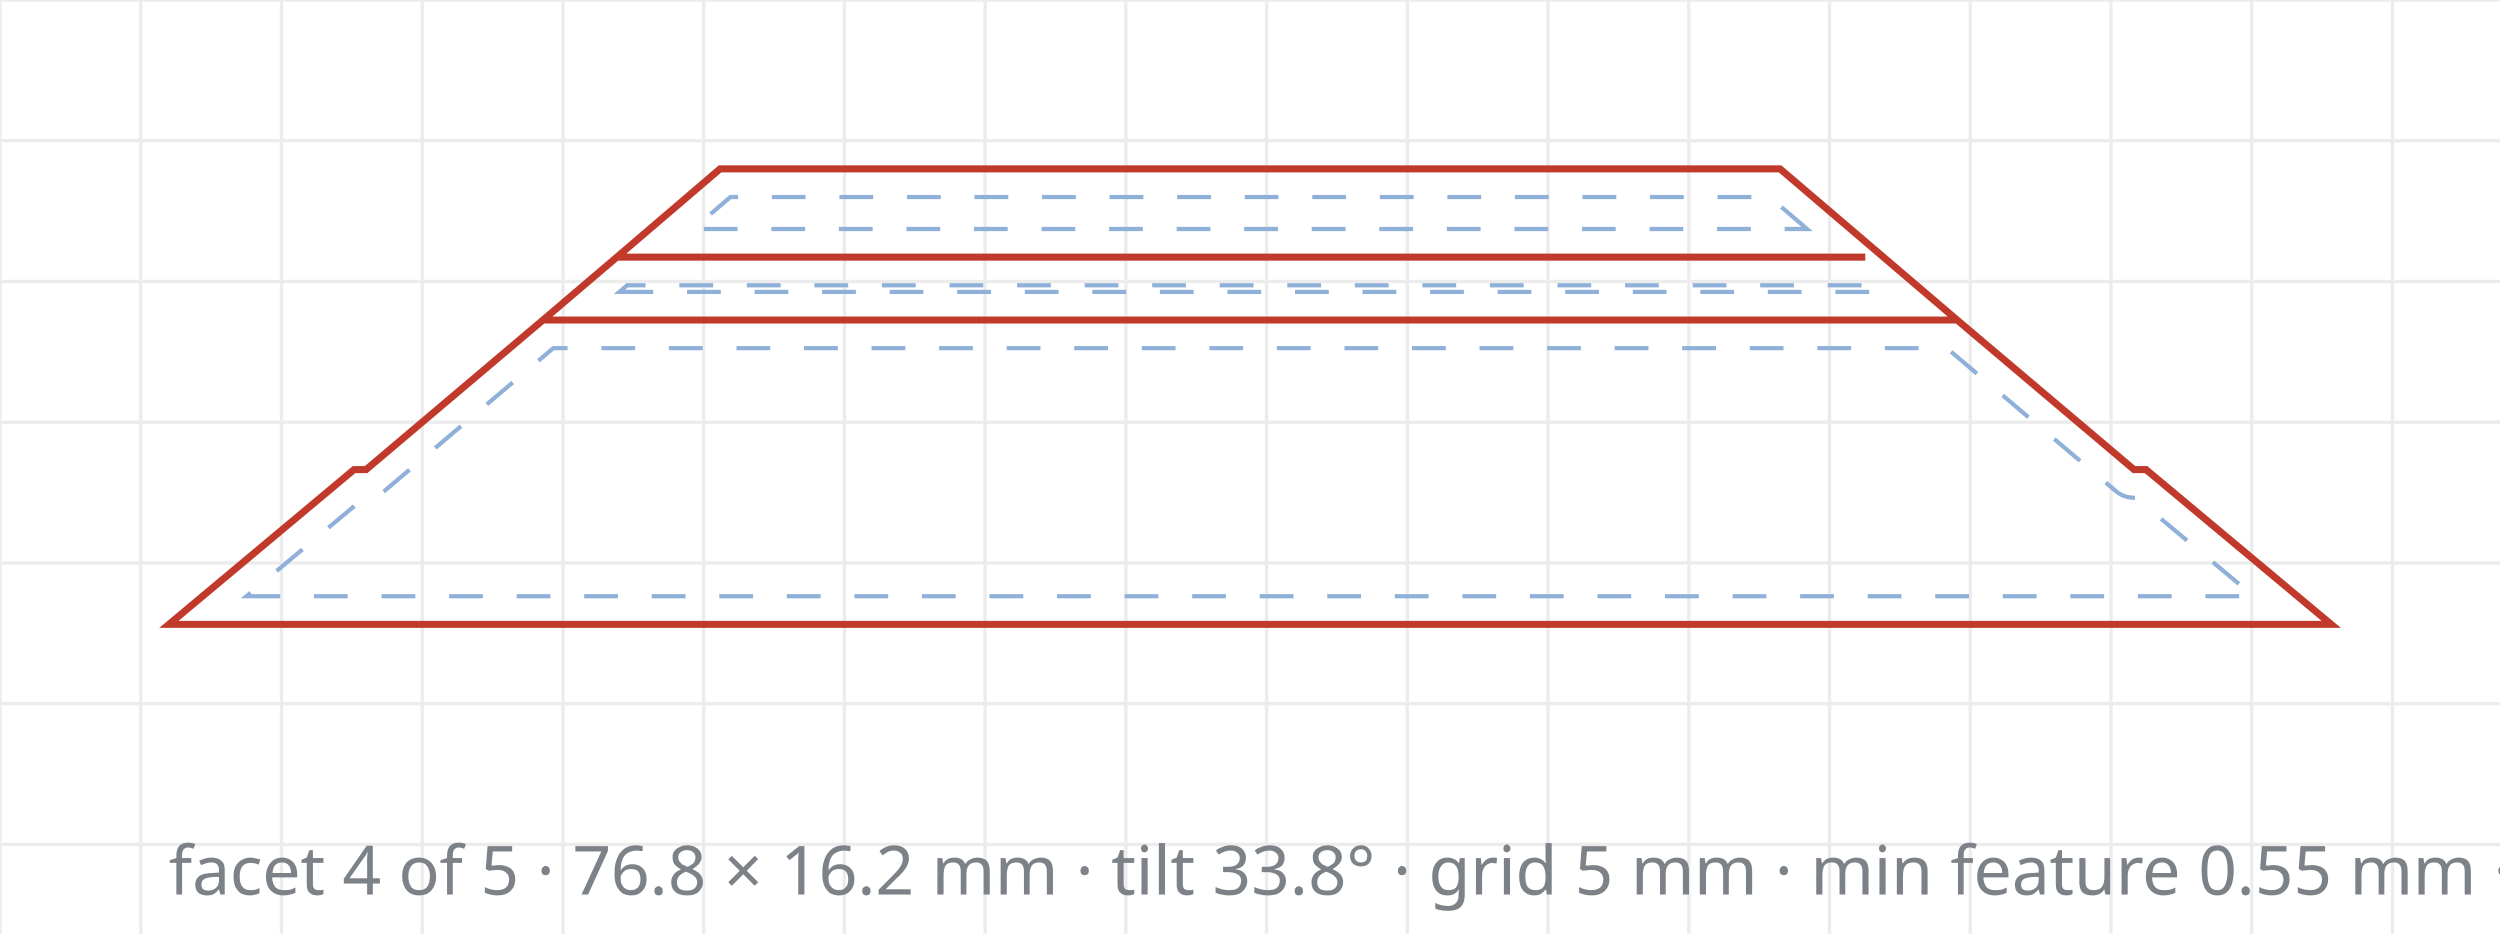
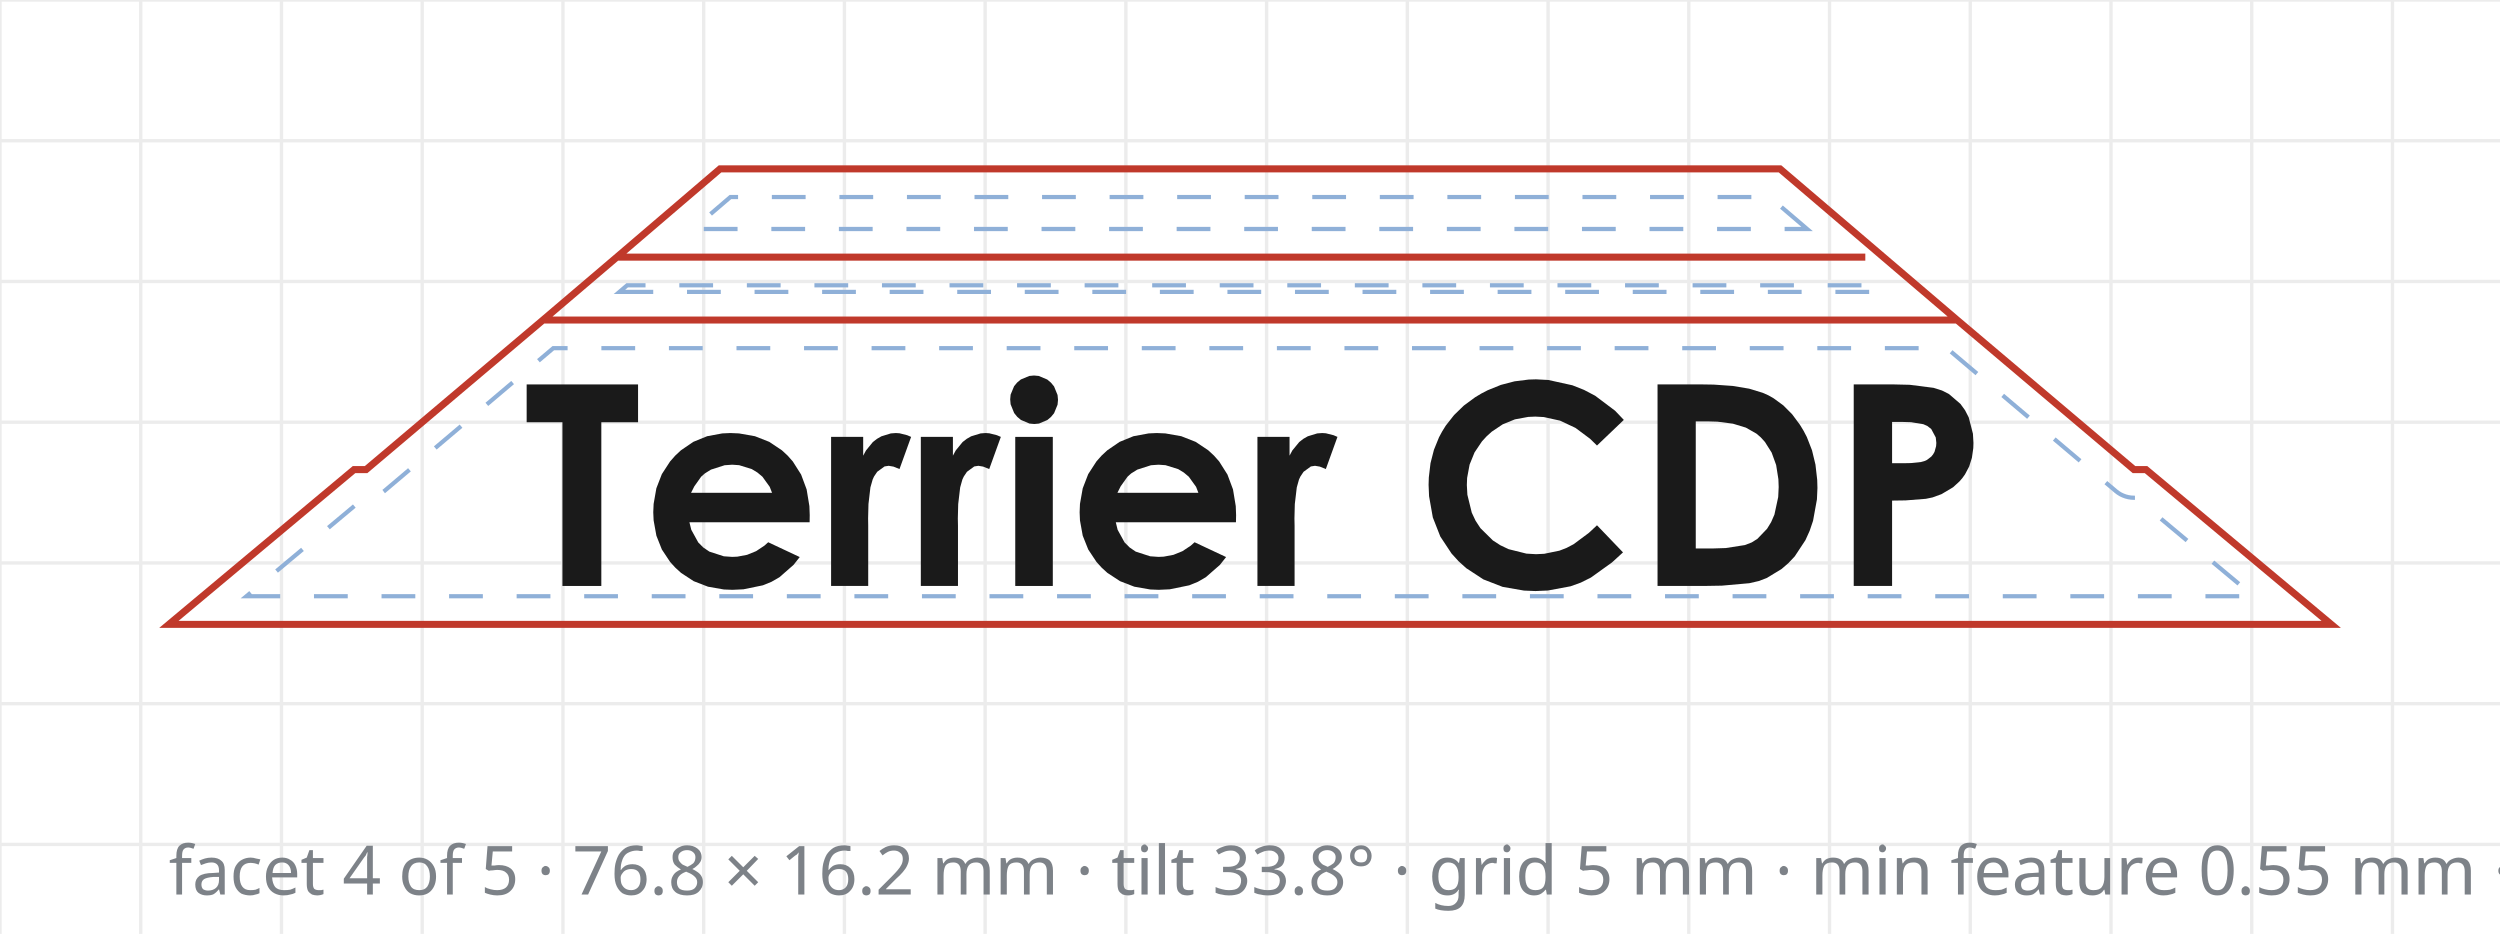
<svg xmlns="http://www.w3.org/2000/svg" width="88.82mm" height="33.18mm" viewBox="0 0 88.82 33.18">
  <g id="template" fill="none" stroke-width="0.12">
    <line x1="0.00" y1="0" x2="0.00" y2="33.18" stroke="#ececec" />
    <line x1="5.00" y1="0" x2="5.00" y2="33.18" stroke="#ececec" />
    <line x1="10.00" y1="0" x2="10.00" y2="33.18" stroke="#ececec" />
    <line x1="15.00" y1="0" x2="15.00" y2="33.18" stroke="#ececec" />
    <line x1="20.00" y1="0" x2="20.00" y2="33.18" stroke="#ececec" />
    <line x1="25.00" y1="0" x2="25.00" y2="33.18" stroke="#ececec" />
    <line x1="30.00" y1="0" x2="30.00" y2="33.18" stroke="#ececec" />
    <line x1="35.00" y1="0" x2="35.00" y2="33.18" stroke="#ececec" />
    <line x1="40.00" y1="0" x2="40.00" y2="33.18" stroke="#ececec" />
    <line x1="45.00" y1="0" x2="45.00" y2="33.18" stroke="#ececec" />
    <line x1="50.00" y1="0" x2="50.00" y2="33.18" stroke="#ececec" />
    <line x1="55.00" y1="0" x2="55.00" y2="33.18" stroke="#ececec" />
    <line x1="60.00" y1="0" x2="60.00" y2="33.18" stroke="#ececec" />
    <line x1="65.00" y1="0" x2="65.00" y2="33.18" stroke="#ececec" />
    <line x1="70.00" y1="0" x2="70.00" y2="33.18" stroke="#ececec" />
    <line x1="75.00" y1="0" x2="75.00" y2="33.18" stroke="#ececec" />
    <line x1="80.00" y1="0" x2="80.00" y2="33.18" stroke="#ececec" />
    <line x1="85.00" y1="0" x2="85.00" y2="33.18" stroke="#ececec" />
    <line x1="0" y1="0.00" x2="88.82" y2="0.00" stroke="#ececec" />
    <line x1="0" y1="5.00" x2="88.82" y2="5.00" stroke="#ececec" />
    <line x1="0" y1="10.00" x2="88.82" y2="10.00" stroke="#ececec" />
    <line x1="0" y1="15.00" x2="88.82" y2="15.00" stroke="#ececec" />
    <line x1="0" y1="20.00" x2="88.82" y2="20.00" stroke="#ececec" />
    <line x1="0" y1="25.00" x2="88.82" y2="25.00" stroke="#ececec" />
    <line x1="0" y1="30.00" x2="88.82" y2="30.00" stroke="#ececec" />
    <path d="M 6.000,22.183 L 12.578,16.684 L 13.006,16.684 L 19.291,11.370 L 61.608,11.370 L 19.291,11.370 L 21.915,9.136 L 66.271,9.136 L 21.915,9.136 L 25.581,6.000 L 63.241,6.000 L 69.533,11.370 L 21.387,11.370 L 69.533,11.370 L 75.817,16.684 L 76.244,16.684 L 82.824,22.183 L 6.000,22.183 Z" stroke="#c0392b" stroke-width="0.25" />
    <path d="M 8.755,21.183 L 80.068,21.183 L 75.881,17.684 L 75.817,17.684 L 75.716,17.679 L 75.617,17.664 L 75.520,17.639 L 75.426,17.604 L 75.336,17.561 L 75.251,17.508 L 75.171,17.447 L 69.167,12.370 L 61.608,12.370 L 61.608,12.370 L 19.657,12.370 L 13.652,17.447 L 13.572,17.508 L 13.487,17.561 L 13.396,17.604 L 13.302,17.639 L 13.205,17.664 L 13.106,17.679 L 13.006,17.684 L 12.941,17.684 L 8.755,21.183 Z" stroke="#8FB0D8" stroke-width="0.15" stroke-dasharray="1.2,1.2" />
    <path d="M 22.008,10.370 L 66.821,10.370 L 66.511,10.105 L 66.466,10.116 L 66.369,10.131 L 66.271,10.136 L 22.283,10.136 L 22.008,10.370 Z" stroke="#8FB0D8" stroke-width="0.15" stroke-dasharray="1.2,1.2" />
    <path d="M 64.203,8.136 L 62.873,7.000 L 25.950,7.000 L 24.623,8.136 L 64.203,8.136 Z" stroke="#8FB0D8" stroke-width="0.15" stroke-dasharray="1.2,1.2" />
    <text x="6.00" y="31.78" font-family="sans-serif" font-size="2.4" fill="#7d8288" stroke="none">facet 4 of 5 · 76.8 × 16.2 mm · tilt 33.8° · grid 5 mm · min feature 0.55 mm · dashed line = 1 mm safe margin</text>
  </g>
  <g id="artwork">
-     
+     <path d="M 63.950,15.094 L 64.077,15.304 L 64.193,15.526 L 64.377,15.998 L 64.500,16.507 L 64.562,17.052 L 64.570,17.338 L 64.552,17.743 L 64.414,18.503 L 64.294,18.858 L 64.144,19.190 L 63.764,19.766 L 63.535,20.009 L 63.288,20.221 L 62.763,20.538 L 62.485,20.643 L 62.152,20.720 L 61.174,20.807 L 60.529,20.818 L 58.889,20.818 L 58.889,13.658 L 60.506,13.658 L 60.884,13.664 L 61.564,13.712 L 62.145,13.809 L 62.624,13.955 L 62.827,14.045 L 63.012,14.150 L 63.359,14.404 L 63.671,14.718 L 63.950,15.094 Z M 63.042,18.282 L 63.176,17.659 L 63.193,17.304 L 63.183,17.027 L 63.103,16.521 L 62.943,16.079 L 62.704,15.701 L 62.554,15.536 L 62.400,15.404 L 62.026,15.192 L 61.565,15.052 L 61.017,14.981 L 60.710,14.972 L 60.247,14.972 L 60.247,19.485 L 60.880,19.485 L 61.315,19.471 L 61.992,19.365 L 62.235,19.271 L 62.436,19.145 L 62.781,18.785 L 62.925,18.550 L 63.042,18.282 Z" fill="#1a1a1a" fill-rule="evenodd" />
+     <path d="M 52.997,15.338 L 52.816,15.502 L 52.651,15.682 L 52.388,16.073 L 52.212,16.506 L 52.124,16.979 L 52.114,17.231 L 52.133,17.578 L 52.289,18.214 L 52.425,18.502 L 52.597,18.764 L 53.037,19.199 L 53.305,19.372 L 53.598,19.511 L 54.231,19.669 L 54.571,19.689 L 54.862,19.675 L 55.404,19.564 L 55.655,19.467 L 55.908,19.334 L 56.449,18.932 L 56.738,18.662 L 57.662,19.625 L 57.271,19.982 L 56.521,20.520 L 56.163,20.699 L 55.798,20.830 L 54.992,20.980 L 54.551,20.999 L 54.144,20.982 L 53.385,20.850 L 52.702,20.585 L 52.095,20.188 L 51.819,19.939 L 51.570,19.665 L 51.171,19.061 L 50.905,18.383 L 50.772,17.630 L 50.755,17.226 L 50.763,16.962 L 50.823,16.456 L 50.945,15.980 L 51.126,15.534 L 51.240,15.323 L 51.367,15.119 L 51.662,14.744 L 52.008,14.409 L 52.407,14.115 L 52.626,13.983 L 52.854,13.865 L 53.323,13.675 L 53.809,13.548 L 54.313,13.485 L 54.571,13.477 L 55.010,13.500 L 55.863,13.688 L 56.277,13.852 L 56.673,14.060 L 57.380,14.592 L 57.691,14.918 L 56.738,15.829 L 56.491,15.588 L 55.973,15.202 L 55.426,14.945 L 54.847,14.817 L 54.546,14.801 L 54.295,14.812 L 53.822,14.899 L 53.389,15.075 L 52.997,15.338 Z" fill="#1a1a1a" fill-rule="evenodd" />
+     <path d="M 26.862,19.582 L 27.156,19.387 L 27.293,19.265 L 28.413,19.791 L 28.193,20.069 L 27.692,20.508 L 27.410,20.670 L 27.104,20.795 L 26.411,20.937 L 26.022,20.955 L 25.718,20.943 L 25.153,20.844 L 24.646,20.648 L 24.196,20.353 L 23.993,20.168 L 23.809,19.966 L 23.515,19.523 L 23.320,19.031 L 23.222,18.489 L 23.209,18.200 L 23.222,17.903 L 23.319,17.349 L 23.514,16.845 L 23.807,16.394 L 23.990,16.187 L 24.191,15.999 L 24.632,15.698 L 25.122,15.498 L 25.661,15.398 L 25.949,15.385 L 26.255,15.398 L 26.822,15.498 L 27.330,15.698 L 27.780,15.999 L 27.983,16.187 L 28.167,16.395 L 28.462,16.860 L 28.658,17.388 L 28.756,17.981 L 28.768,18.301 L 28.764,18.555 L 24.494,18.555 L 24.560,18.822 L 24.807,19.271 L 24.988,19.452 L 25.203,19.598 L 25.715,19.764 L 26.013,19.785 L 26.196,19.777 L 26.542,19.712 L 26.862,19.582 Z M 26.910,16.788 L 26.709,16.666 L 26.261,16.527 L 26.013,16.510 L 25.744,16.529 L 25.258,16.685 L 25.040,16.821 L 24.910,16.937 L 24.667,17.280 L 24.552,17.508 L 27.429,17.508 L 27.347,17.297 L 27.088,16.937 L 26.910,16.788 Z" fill="#1a1a1a" fill-rule="evenodd" />
+     <path d="M 42.010,19.582 L 42.304,19.387 L 42.441,19.265 L 43.561,19.791 L 43.341,20.069 L 42.839,20.508 L 42.558,20.670 L 42.252,20.795 L 41.558,20.937 L 41.170,20.955 L 40.866,20.943 L 40.300,20.844 L 39.793,20.648 L 39.343,20.353 L 39.140,20.168 L 38.957,19.966 L 38.663,19.523 L 38.467,19.031 L 38.369,18.489 L 38.357,18.200 L 38.369,17.903 L 38.467,17.349 L 38.662,16.845 L 38.954,16.394 L 39.137,16.187 L 39.339,15.999 L 39.779,15.698 L 40.269,15.498 L 40.809,15.398 L 41.097,15.385 L 41.402,15.398 L 41.969,15.498 L 42.478,15.698 L 42.928,15.999 L 43.131,16.187 L 43.315,16.395 L 43.609,16.860 L 43.806,17.388 L 43.904,17.981 L 43.916,18.301 L 43.911,18.555 L 39.642,18.555 L 39.707,18.822 L 39.954,19.271 L 40.136,19.452 L 40.350,19.598 L 40.863,19.764 L 41.161,19.785 L 41.343,19.777 L 41.690,19.712 L 42.010,19.582 Z M 42.236,16.937 L 42.058,16.788 L 41.857,16.666 L 41.408,16.527 L 41.161,16.510 L 40.892,16.529 L 40.405,16.685 L 40.187,16.821 L 40.058,16.937 L 39.814,17.280 L 39.700,17.508 L 42.576,17.508 L 42.495,17.297 L 42.236,16.937 Z" fill="#1a1a1a" fill-rule="evenodd" />
+     <path d="M 70.094,15.409 L 70.113,15.735 L 70.107,15.919 L 70.058,16.263 L 69.960,16.575 L 69.812,16.855 L 69.720,16.983 L 69.618,17.102 L 69.388,17.312 L 68.976,17.557 L 68.658,17.673 L 68.421,17.722 L 67.703,17.778 L 67.222,17.785 L 67.222,20.818 L 65.859,20.818 L 65.859,13.658 L 67.305,13.658 L 67.850,13.671 L 68.696,13.779 L 68.996,13.874 L 69.242,13.999 L 69.651,14.350 L 69.814,14.575 L 69.945,14.829 L 70.094,15.409 Z M 67.655,16.457 L 67.891,16.452 L 68.246,16.415 L 68.365,16.383 L 68.460,16.341 L 68.616,16.221 L 68.678,16.144 L 68.729,16.055 L 68.786,15.851 L 68.794,15.735 L 68.774,15.543 L 68.613,15.242 L 68.473,15.133 L 68.331,15.071 L 67.898,15.000 L 67.607,14.991 L 67.222,14.991 L 67.222,16.457 L 67.655,16.457 Z" fill="#1a1a1a" fill-rule="evenodd" />
+     <path d="M 22.669,13.658 L 22.669,15.002 L 21.364,15.002 L 21.364,20.818 L 19.982,20.818 L 19.982,15.002 L 18.711,15.002 L 18.711,13.658 L 22.669,13.658 Z" fill="#1a1a1a" fill-rule="evenodd" />
+     <path d="M 31.829,15.385 L 31.960,15.394 L 32.230,15.462 L 32.370,15.522 L 31.957,16.665 L 31.744,16.578 L 31.572,16.549 L 31.425,16.572 L 31.165,16.762 L 31.053,16.929 L 31.004,17.035 L 30.924,17.316 L 30.855,17.909 L 30.842,18.418 L 30.846,18.676 L 30.846,20.818 L 29.527,20.818 L 29.527,15.522 L 30.667,15.522 L 30.667,16.189 L 30.767,16.004 L 31.012,15.704 L 31.158,15.591 L 31.315,15.501 L 31.650,15.398 L 31.829,15.385 Z" fill="#1a1a1a" fill-rule="evenodd" />
+     <path d="M 34.839,15.398 L 35.017,15.385 L 35.148,15.394 L 35.418,15.462 L 35.558,15.522 L 35.145,16.665 L 34.932,16.578 L 34.760,16.549 L 34.613,16.572 L 34.354,16.762 L 34.242,16.929 L 34.192,17.035 L 34.113,17.316 L 34.043,17.909 L 34.030,18.418 L 34.035,18.676 L 34.035,20.818 L 32.715,20.818 L 32.715,15.522 L 33.855,15.522 L 33.855,16.189 L 33.955,16.004 L 34.200,15.704 L 34.346,15.591 L 34.503,15.501 L 34.839,15.398 Z" fill="#1a1a1a" fill-rule="evenodd" />
+     <path d="M 46.462,15.501 L 46.798,15.398 L 46.977,15.385 L 47.107,15.394 L 47.378,15.462 L 47.517,15.522 L 47.104,16.665 L 46.891,16.578 L 46.720,16.549 L 46.572,16.572 L 46.313,16.762 L 46.201,16.929 L 46.151,17.035 L 46.072,17.316 L 46.002,17.909 L 45.989,18.418 L 45.994,18.676 L 45.994,20.818 L 44.674,20.818 L 44.674,15.522 L 45.815,15.522 L 45.815,16.189 L 45.914,16.004 L 46.160,15.704 L 46.305,15.591 L 46.462,15.501 Z" fill="#1a1a1a" fill-rule="evenodd" />
+     <path d="M 37.404,15.522 L 37.404,20.818 L 36.070,20.818 L 36.070,15.522 L 37.404,15.522 Z" fill="#1a1a1a" fill-rule="evenodd" />
+     <path d="M 37.448,13.728 L 37.573,14.034 L 37.589,14.207 L 37.573,14.378 L 37.449,14.681 L 37.340,14.813 L 37.210,14.923 L 36.913,15.048 L 36.746,15.064 L 36.575,15.048 L 36.272,14.920 L 36.140,14.809 L 36.031,14.674 L 35.905,14.364 L 35.890,14.189 L 35.905,14.020 L 36.029,13.721 L 36.137,13.591 L 36.268,13.482 L 36.568,13.357 L 36.737,13.341 L 36.906,13.357 L 37.207,13.484 L 37.338,13.595 L 37.448,13.728 Z" fill="#1a1a1a" fill-rule="evenodd" />
  </g>
</svg>
